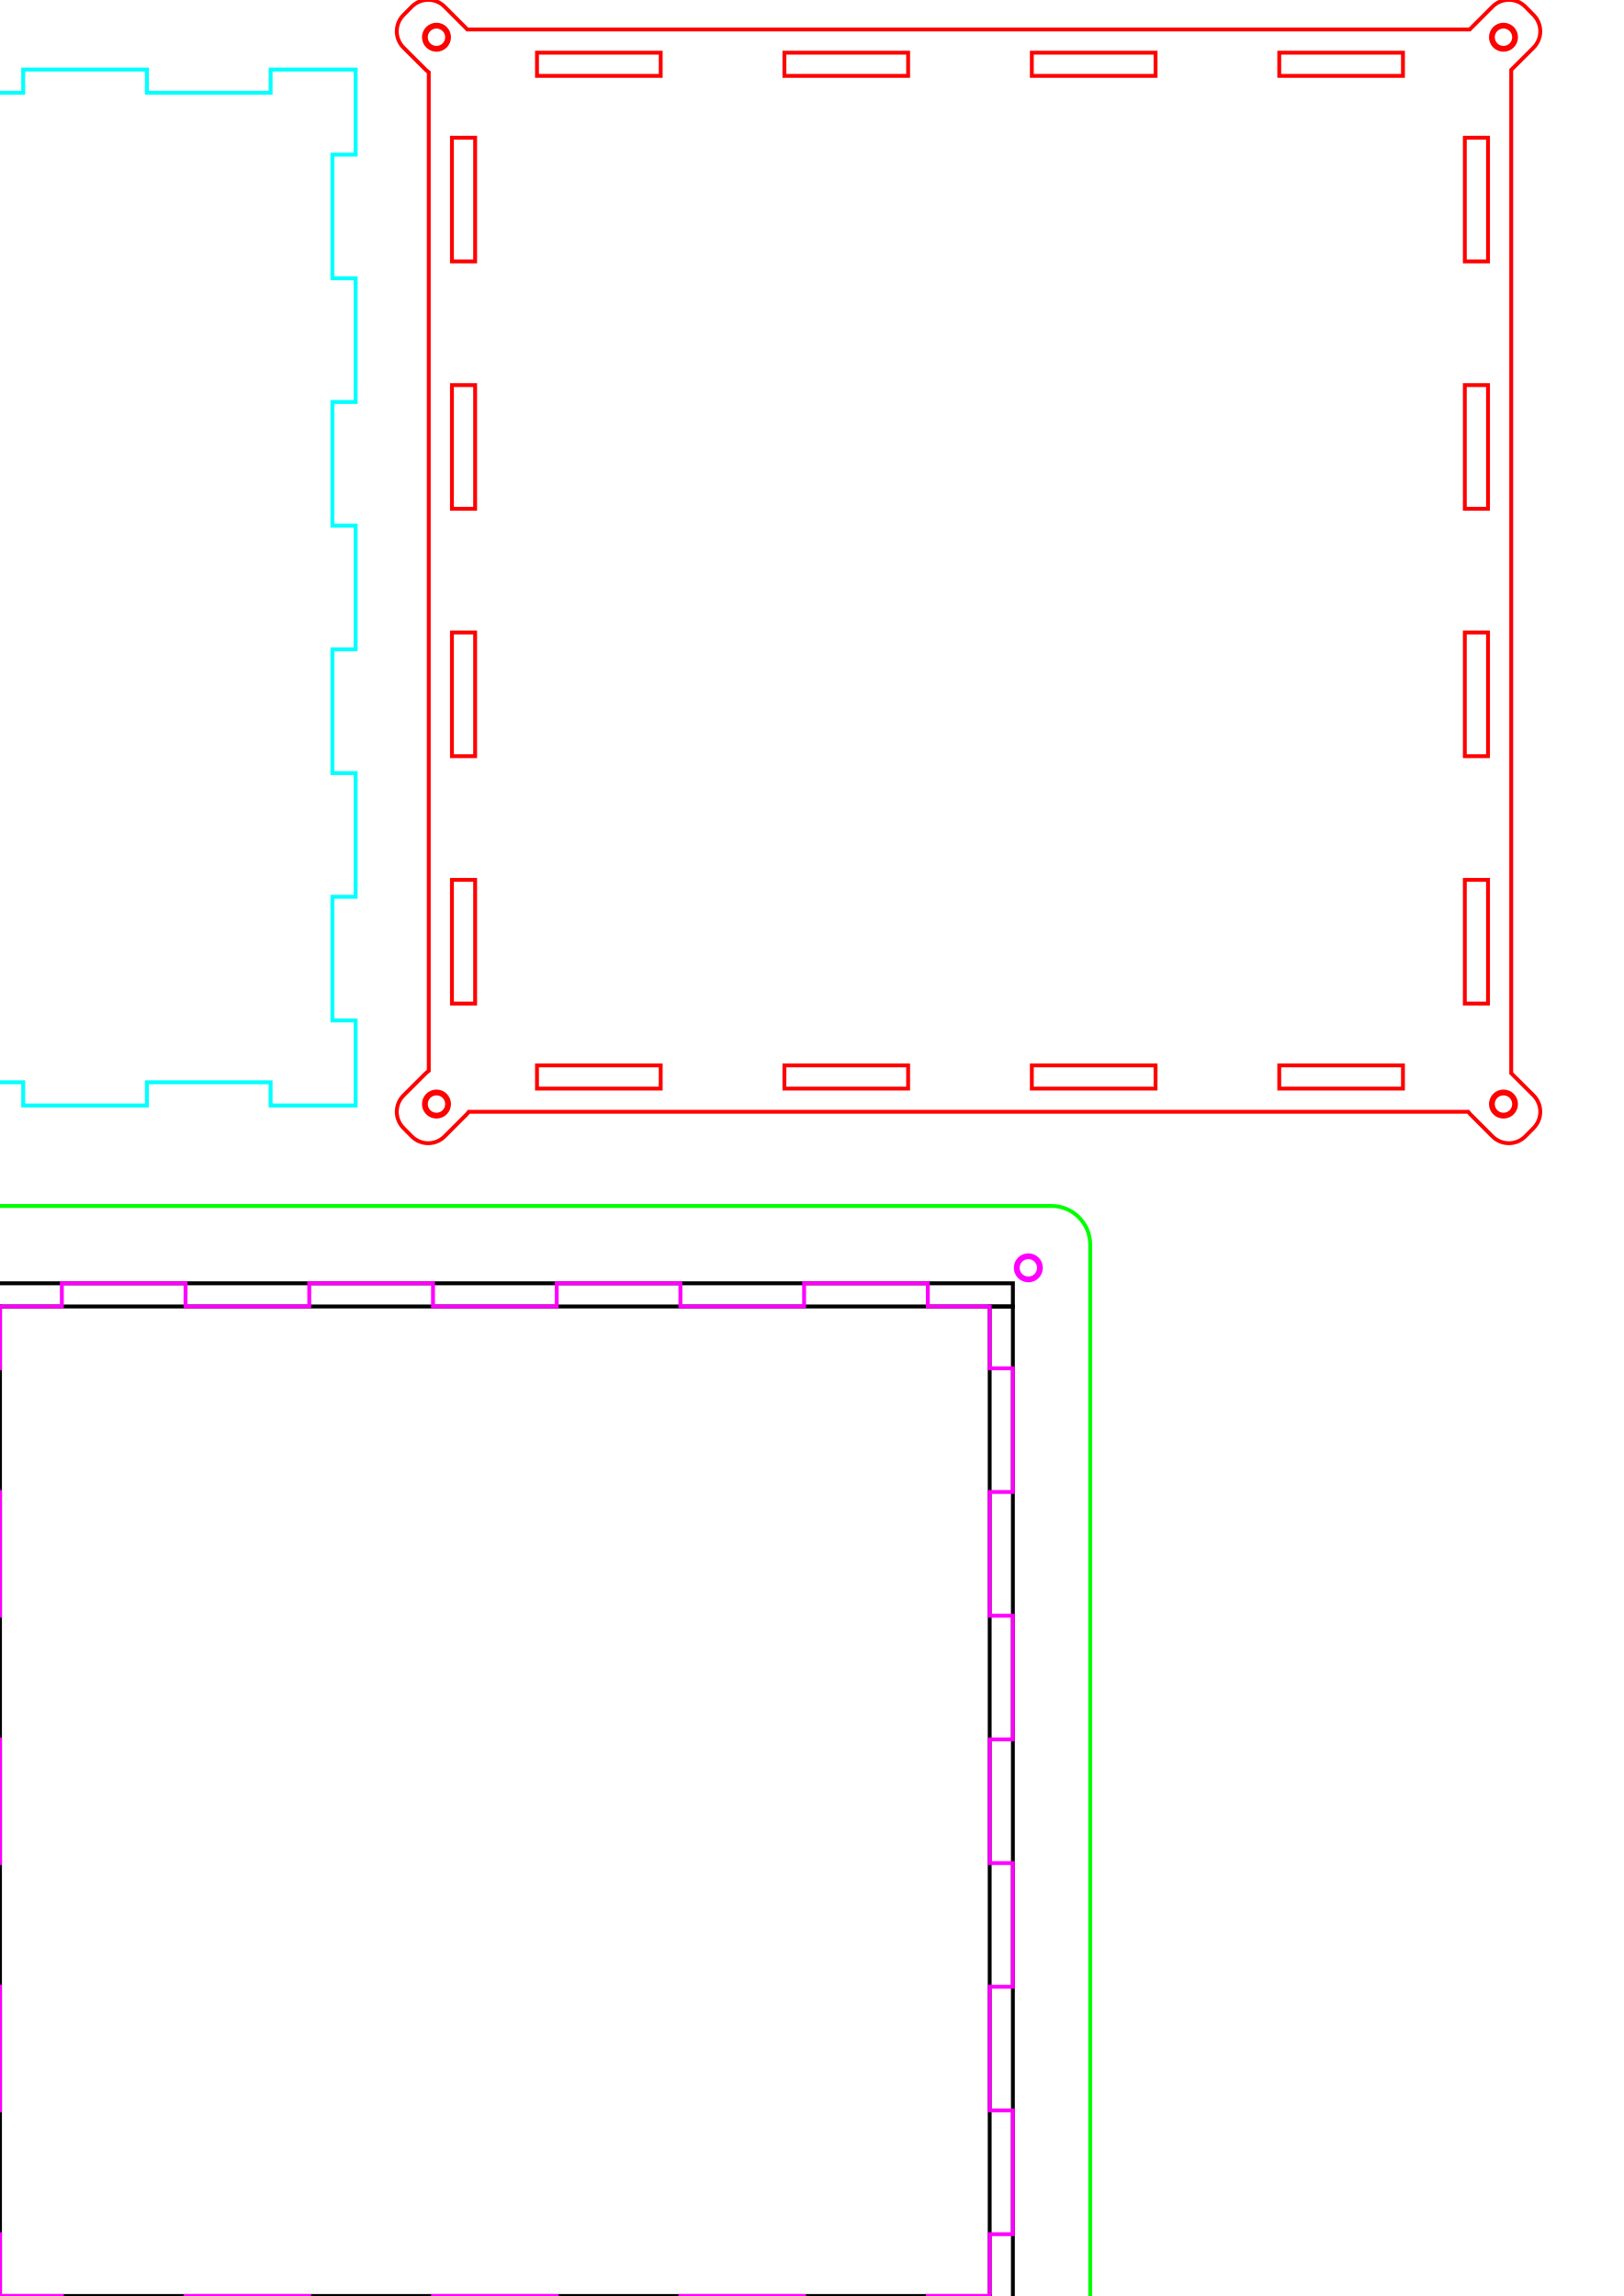
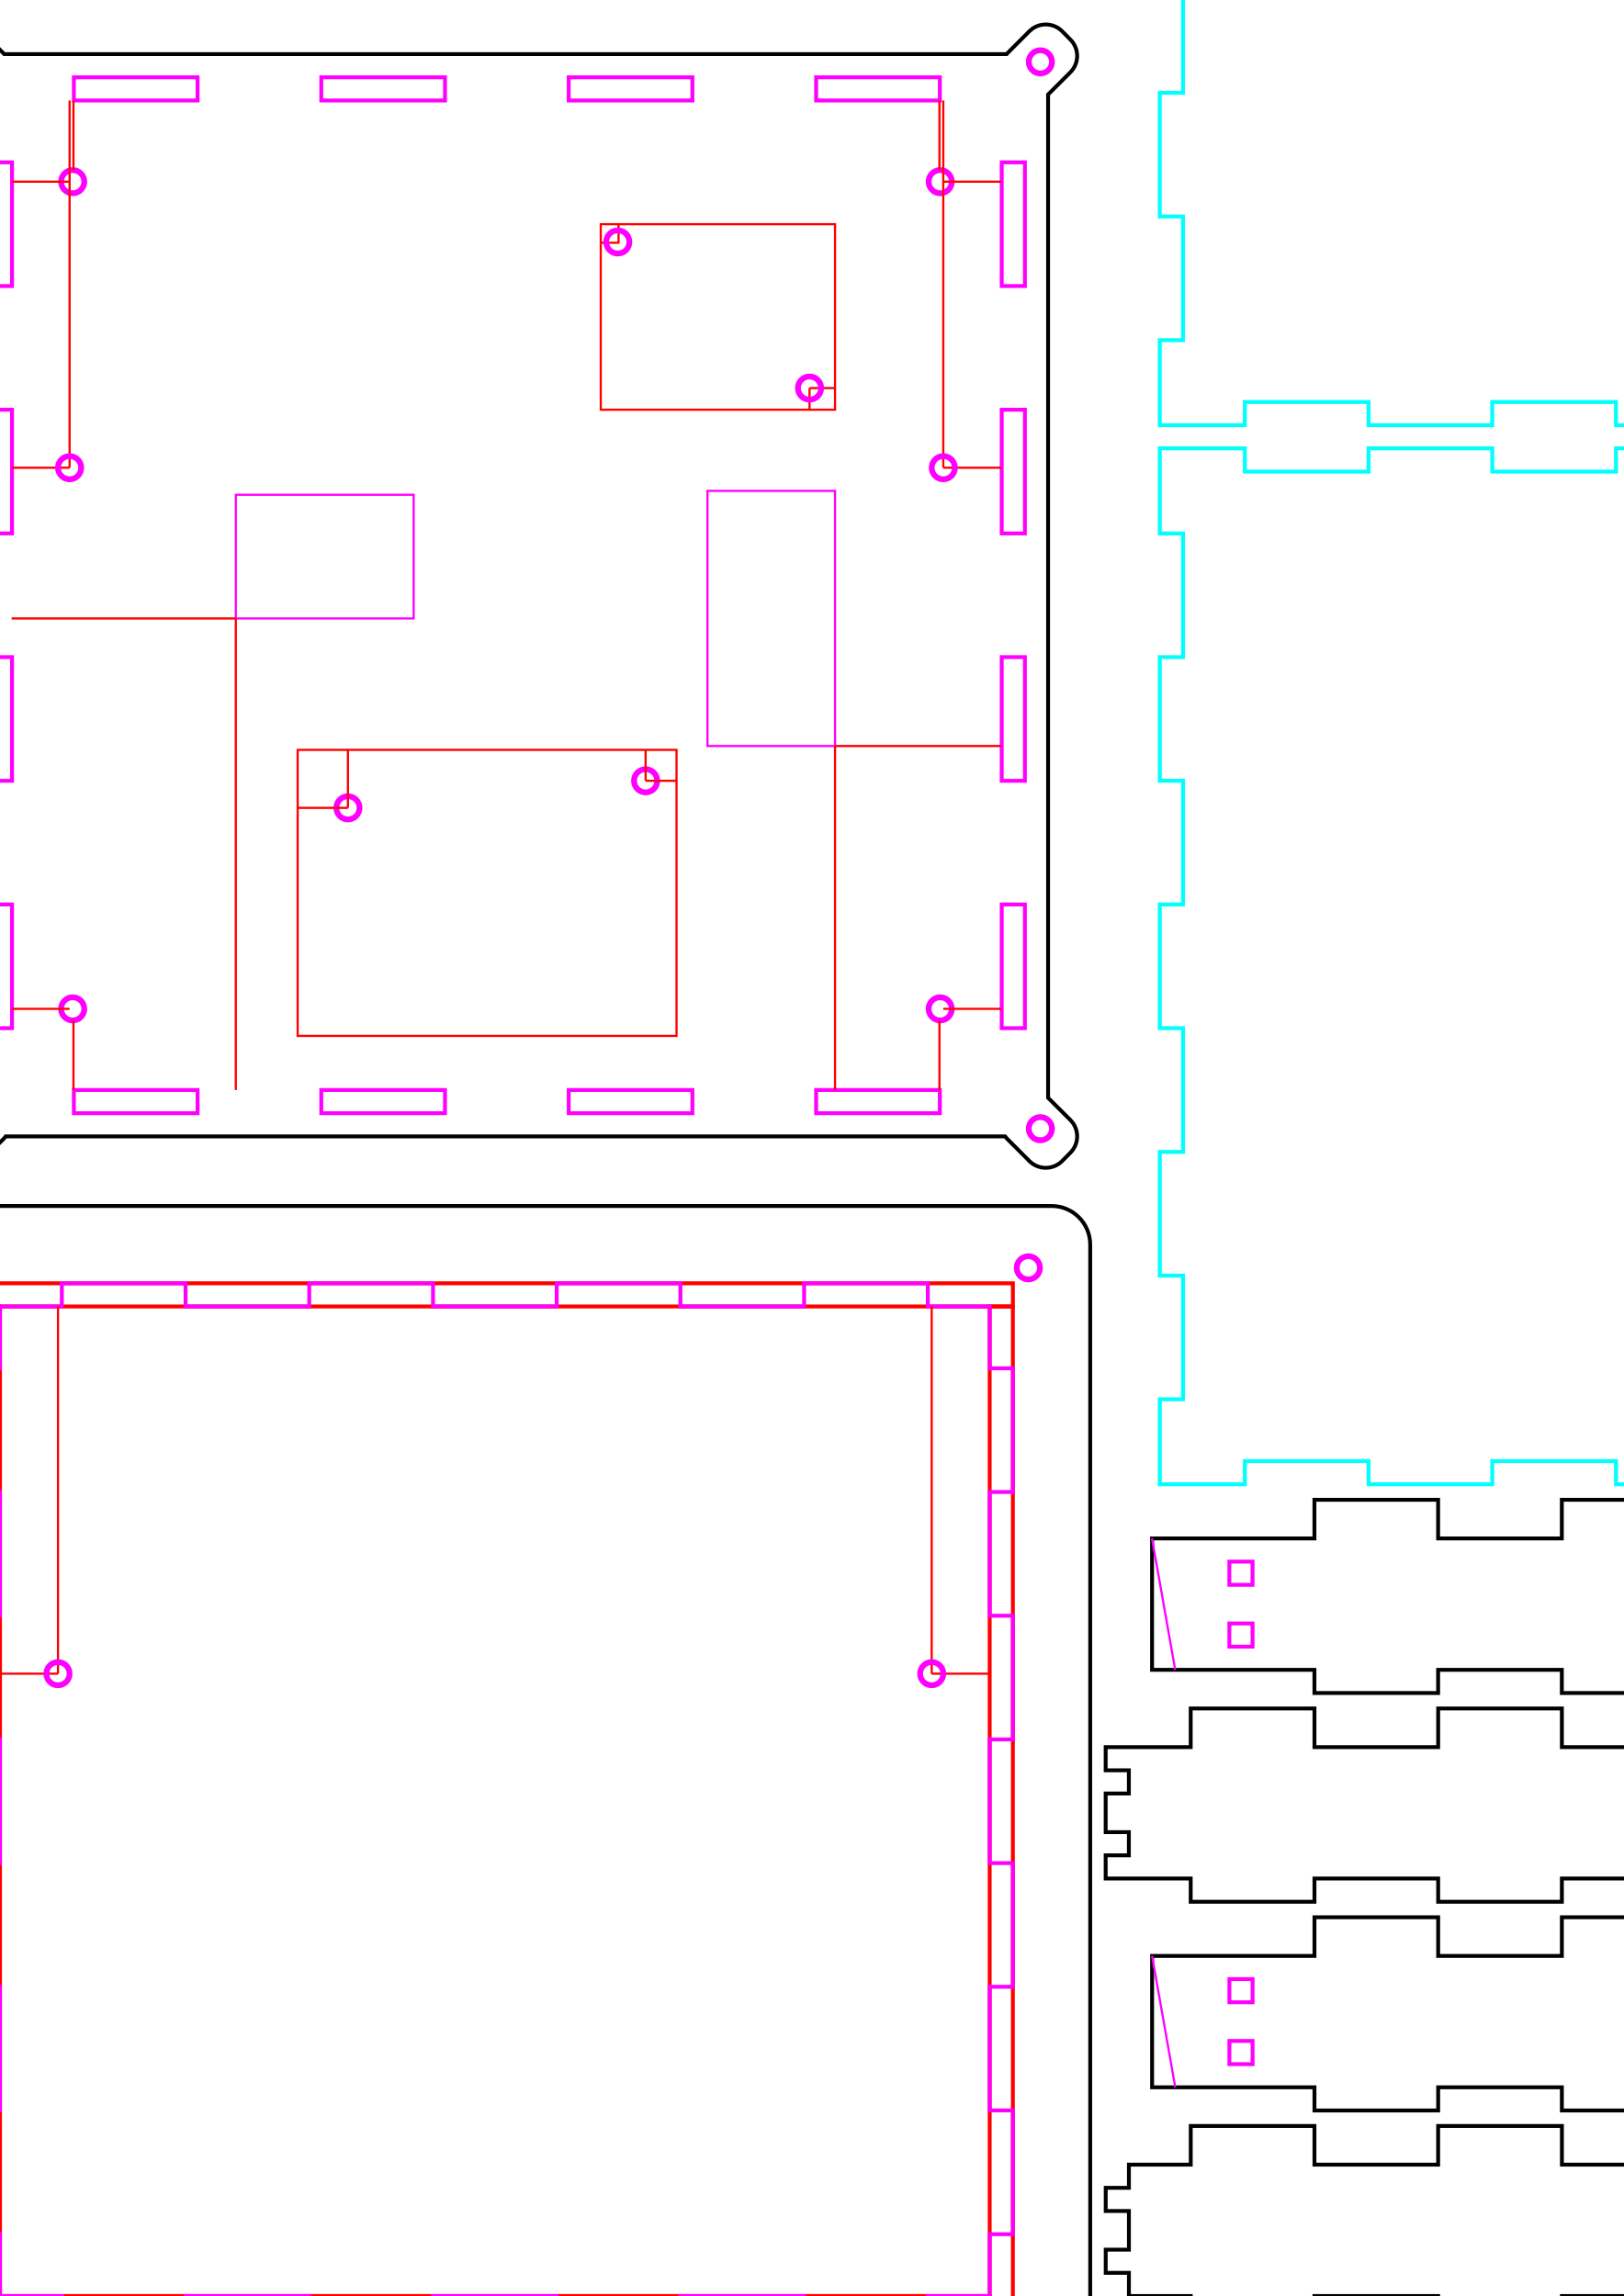
<svg xmlns="http://www.w3.org/2000/svg" width="744.094" height="1052.362" id="svg2" version="1.1">
  <defs id="defs4" />
  <g id="layer1" transform="translate(0,0.00243262)">
-     <path style="fill:none;stroke:#00ffff;stroke-width:1.785;stroke-miterlimit:4;stroke-dasharray:none" d="m -311.837,31.875 0,39 10.656,0 0,56.687 -10.656,0 0,56.688 10.656,0 0,56.688 -10.656,0 0,56.688 10.656,0 0,56.719 -10.656,0 0,56.688 10.656,0 0,56.688 -10.656,0 0,38.969 39,0 0,-10.625 56.688,0 0,10.625 56.688,0 0,-10.625 56.688,0 0,10.625 56.687,0 0,-10.625 56.719,0 0,10.625 56.688,0 0,-10.625 56.688,0 0,10.625 38.969,0 0,-38.969 -10.625,0 0,-56.688 10.625,0 0,-56.688 -10.625,0 0,-56.719 10.625,0 0,-56.688 -10.625,0 0,-56.688 10.625,0 0,-56.688 -10.625,0 0,-56.687 10.625,0 0,-39 -38.969,0 0,10.656 -56.688,0 0,-10.656 -56.688,0 0,10.656 -56.719,0 0,-10.656 -56.687,0 0,10.656 -56.688,0 0,-10.656 -56.688,0 0,10.656 -56.688,0 0,-10.656 -39,0 z" id="rect4282" />
-     <rect style="fill:none;stroke:#000000;stroke-width:1.772;stroke-miterlimit:4;stroke-dasharray:none" id="rect3926" width="10.63" height="464.173" x="-10.63" y="598.816" />
-     <rect style="fill:none;stroke:#000000;stroke-width:1.772;stroke-miterlimit:4;stroke-dasharray:none" id="rect3926-1" width="10.63" height="464.173" x="453.543" y="598.816" />
-     <rect style="fill:none;stroke:#000000;stroke-width:1.793;stroke-miterlimit:4;stroke-dasharray:none" id="rect3946" width="453.543" height="10.63" x="-1.1837753e-014" y="1052.36" />
-     <rect style="fill:none;stroke:#000000;stroke-width:1.793;stroke-miterlimit:4;stroke-dasharray:none" id="rect3946-7" width="474.803" height="10.63" x="-10.63" y="588.187" />
-     <path style="fill:none;stroke:#ff00ff;stroke-width:1.772;stroke-miterlimit:4;stroke-dasharray:none" d="M 28.344 588.188 L 28.344 598.812 L 0 598.812 L 0 627.156 L -10.625 627.156 L -10.625 683.844 L 0 683.844 L 0 740.562 L -10.625 740.562 L -10.625 797.25 L 0 797.25 L 0 853.938 L -10.625 853.938 L -10.625 910.625 L 0 910.625 L 0 967.312 L -10.625 967.312 L -10.625 1024.031 L 0 1024.031 L 0 1052.375 L 28.344 1052.375 L 28.344 1063 L 85.031 1063 L 85.031 1052.375 L 141.719 1052.375 L 141.719 1063 L 198.438 1063 L 198.438 1052.375 L 255.125 1052.375 L 255.125 1063 L 311.812 1063 L 311.812 1052.375 L 368.5 1052.375 L 368.5 1063 L 425.188 1063 L 425.188 1052.375 L 453.531 1052.375 L 453.531 1024.031 L 464.188 1024.031 L 464.188 967.312 L 453.531 967.312 L 453.531 910.625 L 464.188 910.625 L 464.188 853.938 L 453.531 853.938 L 453.531 797.25 L 464.188 797.25 L 464.188 740.562 L 453.531 740.562 L 453.531 683.844 L 464.188 683.844 L 464.188 627.156 L 453.531 627.156 L 453.531 598.812 L 425.188 598.812 L 425.188 588.188 L 368.5 588.188 L 368.5 598.812 L 311.812 598.812 L 311.812 588.188 L 255.125 588.188 L 255.125 598.812 L 198.438 598.812 L 198.438 588.188 L 141.719 588.188 L 141.719 598.812 L 85.031 598.812 L 85.031 588.188 L 28.344 588.188 z " transform="translate(0,-0.00243262)" id="rect3924" />
-     <path style="fill:none;stroke:#00ff00;stroke-width:1.772;stroke-miterlimit:4;stroke-dasharray:none" d="M 1445.656 403.938 L 1445.656 421.656 L 1406.688 421.656 L 1406.688 432.281 L 1417.312 432.281 L 1417.312 442.906 L 1406.688 442.906 L 1406.688 460.625 L 1417.312 460.625 L 1417.312 471.25 L 1406.688 471.25 L 1406.688 481.875 L 1445.656 481.875 L 1445.656 492.531 L 1502.375 492.531 L 1502.375 481.875 L 1559.062 481.875 L 1559.062 492.531 L 1615.75 492.531 L 1615.75 481.875 L 1672.438 481.875 L 1672.438 492.531 L 1729.125 492.531 L 1729.125 481.875 L 1785.812 481.875 L 1785.812 492.531 L 1842.531 492.531 L 1842.531 481.875 L 1881.5 481.875 L 1881.5 471.25 L 1870.875 471.25 L 1870.875 460.625 L 1881.5 460.625 L 1881.5 442.906 L 1870.875 442.906 L 1870.875 432.281 L 1881.5 432.281 L 1881.5 421.656 L 1842.531 421.656 L 1842.531 403.938 L 1785.812 403.938 L 1785.812 421.656 L 1729.125 421.656 L 1729.125 403.938 L 1672.438 403.938 L 1672.438 421.656 L 1615.75 421.656 L 1615.75 403.938 L 1559.062 403.938 L 1559.062 421.656 L 1502.375 421.656 L 1502.375 403.938 L 1445.656 403.938 z " transform="translate(0,-0.00243262)" id="rect3966-3" />
-     <path style="fill:none;stroke:#00ff00;stroke-width:1.772;stroke-miterlimit:4;stroke-dasharray:none" d="m 949.617,804.348 0,17.719 -28.344,0 0,10.625 -10.625,0 0,10.625 10.625,0 0,17.719 -10.625,0 0,10.625 10.625,0 0,10.625 28.344,0 0,10.625 56.687,0 0,-10.625 56.688,0 0,10.625 56.719,0 0,-10.625 56.688,0 0,10.625 56.687,0 0,-10.625 56.688,0 0,10.625 56.687,0 0,-10.625 28.344,0 0,-10.625 10.656,0 0,-10.625 -10.656,0 0,-17.719 10.656,0 0,-10.625 -10.656,0 0,-10.625 -28.344,0 0,-17.719 -56.687,0 0,17.719 -56.688,0 0,-17.719 -56.687,0 0,17.719 -56.688,0 0,-17.719 -56.719,0 0,17.719 -56.688,0 0,-17.719 -56.687,0 z" id="rect3966-2-3" />
-     <rect style="fill:none;stroke:#ff0000;stroke-width:1.772;stroke-miterlimit:4;stroke-dasharray:none" id="rect4055-3" width="10.63" height="56.693" x="1870.866" y="520.864" />
-     <rect style="fill:none;stroke:#ff0000;stroke-width:1.772;stroke-miterlimit:4;stroke-dasharray:none" id="rect4055-5-8" width="10.63" height="56.693" x="1870.866" y="634.25" />
-     <rect style="fill:none;stroke:#ff0000;stroke-width:1.772;stroke-miterlimit:4;stroke-dasharray:none" id="rect4055-6-7" width="10.63" height="56.693" x="1870.866" y="747.635" />
-     <rect style="fill:none;stroke:#ff0000;stroke-width:1.772;stroke-miterlimit:4;stroke-dasharray:none" id="rect4055-89-42" width="10.63" height="56.693" x="1870.866" y="861.021" />
-     <path style="fill:none;stroke:#00ff00;stroke-width:1.772;stroke-miterlimit:4;stroke-dasharray:none" d="M 1218.906 641.344 L 1218.906 659.062 L 1144.5 659.062 L 1144.5 719.281 L 1218.906 719.281 L 1218.906 729.906 L 1275.594 729.906 L 1275.594 719.281 L 1332.281 719.281 L 1332.281 729.906 L 1388.969 729.906 L 1388.969 719.281 L 1445.656 719.281 L 1445.656 729.906 L 1502.375 729.906 L 1502.375 719.281 L 1559.062 719.281 L 1559.062 729.906 L 1615.75 729.906 L 1615.75 719.281 L 1644.094 719.281 L 1644.094 708.656 L 1654.719 708.656 L 1654.719 698.031 L 1644.094 698.031 L 1644.094 680.312 L 1654.719 680.312 L 1654.719 669.688 L 1644.094 669.688 L 1644.094 659.062 L 1615.75 659.062 L 1615.75 641.344 L 1559.062 641.344 L 1559.062 659.062 L 1502.375 659.062 L 1502.375 641.344 L 1445.656 641.344 L 1445.656 659.062 L 1388.969 659.062 L 1388.969 641.344 L 1332.281 641.344 L 1332.281 659.062 L 1275.594 659.062 L 1275.594 641.344 L 1218.906 641.344 z " transform="translate(0,-0.00243262)" id="rect4055-7-7" />
-     <rect style="fill:none;stroke:#00ff00;stroke-width:1.772;stroke-miterlimit:4;stroke-dasharray:none" id="rect4310" width="545.669" height="545.669" x="-46.063" y="552.753" ry="17.717" rx="17.717" />
-     <path style="fill:none;stroke:#ff00ff;stroke-width:1.772;stroke-miterlimit:4;stroke-dasharray:none" id="path4330-3" d="m -28.346,574.016 a 3.543,3.543 0 1 1 -7.087,0 3.543,3.543 0 1 1 7.087,0 z" transform="matrix(1.5,0,0,1.499998,30.1181,-279.9227)" />
-     <path style="fill:none;stroke:#ff00ff;stroke-width:1.772;stroke-miterlimit:4;stroke-dasharray:none" id="path4330-3-9" d="m -28.346,574.016 a 3.543,3.543 0 1 1 -7.087,0 3.543,3.543 0 1 1 7.087,0 z" transform="matrix(1.5,0,0,1.499998,30.1181,209.0536)" />
-     <path style="fill:none;stroke:#ff00ff;stroke-width:1.772;stroke-miterlimit:4;stroke-dasharray:none" id="path4330-3-7" d="m -28.346,574.016 a 3.543,3.543 0 1 1 -7.087,0 3.543,3.543 0 1 1 7.087,0 z" transform="matrix(1.5,0,0,1.499998,519.0945,209.0536)" />
-     <g id="g4484" transform="translate(217.7402,-564.0401)">
-       <rect y="588.187" x="28.347" height="10.63" width="56.693" id="rect3966-0" style="fill:none;stroke:#ff0000;stroke-width:1.772;stroke-miterlimit:4;stroke-dasharray:none" />
-       <rect y="588.187" x="141.732" height="10.63" width="56.693" id="rect3966-15-0" style="fill:none;stroke:#ff0000;stroke-width:1.772;stroke-miterlimit:4;stroke-dasharray:none" />
-       <rect y="588.187" x="255.118" height="10.63" width="56.693" id="rect3966-7-6" style="fill:none;stroke:#ff0000;stroke-width:1.772;stroke-miterlimit:4;stroke-dasharray:none" />
-       <rect y="588.187" x="368.504" height="10.63" width="56.693" id="rect3966-14-1" style="fill:none;stroke:#ff0000;stroke-width:1.772;stroke-miterlimit:4;stroke-dasharray:none" />
-       <rect y="1052.36" x="28.346" height="10.63" width="56.693" id="rect3966-2-38" style="fill:none;stroke:#ff0000;stroke-width:1.772;stroke-miterlimit:4;stroke-dasharray:none" />
-       <rect y="1052.36" x="141.732" height="10.63" width="56.693" id="rect3966-15-2-9" style="fill:none;stroke:#ff0000;stroke-width:1.772;stroke-miterlimit:4;stroke-dasharray:none" />
-       <rect y="1052.36" x="255.118" height="10.63" width="56.693" id="rect3966-7-1-3" style="fill:none;stroke:#ff0000;stroke-width:1.772;stroke-miterlimit:4;stroke-dasharray:none" />
-       <rect y="1052.36" x="368.504" height="10.63" width="56.693" id="rect3966-14-6-4" style="fill:none;stroke:#ff0000;stroke-width:1.772;stroke-miterlimit:4;stroke-dasharray:none" />
-       <rect y="627.163" x="453.543" height="56.693" width="10.63" id="rect4055-4" style="fill:none;stroke:#ff0000;stroke-width:1.772;stroke-miterlimit:4;stroke-dasharray:none" />
-       <rect y="740.549" x="453.543" height="56.693" width="10.63" id="rect4055-5-6" style="fill:none;stroke:#ff0000;stroke-width:1.772;stroke-miterlimit:4;stroke-dasharray:none" />
-       <rect y="853.935" x="453.543" height="56.693" width="10.63" id="rect4055-6-0" style="fill:none;stroke:#ff0000;stroke-width:1.772;stroke-miterlimit:4;stroke-dasharray:none" />
-       <rect y="967.32" x="453.543" height="56.693" width="10.63" id="rect4055-89-6" style="fill:none;stroke:#ff0000;stroke-width:1.772;stroke-miterlimit:4;stroke-dasharray:none" />
-       <rect y="627.163" x="-10.63" height="56.693" width="10.63" id="rect4055-7-61" style="fill:none;stroke:#ff0000;stroke-width:1.772;stroke-miterlimit:4;stroke-dasharray:none" />
-       <rect y="740.549" x="-10.63" height="56.693" width="10.63" id="rect4055-5-9-8" style="fill:none;stroke:#ff0000;stroke-width:1.772;stroke-miterlimit:4;stroke-dasharray:none" />
-       <rect y="853.935" x="-10.63" height="56.693" width="10.63" id="rect4055-6-5-4" style="fill:none;stroke:#ff0000;stroke-width:1.772;stroke-miterlimit:4;stroke-dasharray:none" />
-       <rect y="967.32" x="-10.63" height="56.693" width="10.63" id="rect4055-89-4-96" style="fill:none;stroke:#ff0000;stroke-width:1.772;stroke-miterlimit:4;stroke-dasharray:none" />
-       <path transform="translate(0,-0.00243262)" id="rect4328" d="m -21.5,563.969 c -2.717,0 -5.449,1.043 -7.531,3.125 l -3.75,3.781 c -4.164,4.164 -4.164,10.867 0,15.031 l 10.031,10 c 0.472,0.472 0.97,0.885 1.5,1.25 l 0,457.688 c -0.53,0.365 -1.028,0.777 -1.5,1.25 l -10.031,10 c -4.164,4.164 -4.164,10.867 0,15.031 l 3.75,3.781 c 4.164,4.165 10.867,4.165 15.031,0 l 10.031,-10.031 c 0.396,-0.396 0.742,-0.813 1.062,-1.25 l 458.031,0 c 0.321,0.437 0.667,0.854 1.062,1.25 l 10.031,10.031 c 4.164,4.164 10.867,4.164 15.031,0 l 3.75,-3.781 c 4.164,-4.164 4.164,-10.867 0,-15.031 l -10.031,-10 c -0.053,-0.053 -0.102,-0.105 -0.156,-0.156 l 0,-459.875 c 0.054,-0.052 0.103,-0.103 0.156,-0.156 l 10.031,-10 c 4.164,-4.164 4.164,-10.867 0,-15.031 l -3.75,-3.781 c -4.164,-4.164 -10.867,-4.164 -15.031,0 L 456.188,577.125 c -0.138,0.138 -0.246,0.294 -0.375,0.438 l -459.406,0 c -0.129,-0.144 -0.237,-0.299 -0.375,-0.438 L -14,567.094 c -2.082,-2.082 -4.783,-3.125 -7.5,-3.125 z" style="fill:none;stroke:#ff0000;stroke-width:1.772;stroke-miterlimit:4;stroke-dasharray:none" />
-       <path transform="matrix(1.5,0,0,1.499998,30.11811,-279.9227)" d="m -28.346,574.016 c 0,1.957 -1.586,3.543 -3.543,3.543 -1.957,0 -3.543,-1.586 -3.543,-3.543 0,-1.957 1.586,-3.543 3.543,-3.543 1.957,0 3.543,1.586 3.543,3.543 z" id="path4330" style="fill:none;stroke:#ff0000;stroke-width:1.772;stroke-miterlimit:4;stroke-dasharray:none" />
-       <path transform="matrix(1.5,0,0,1.499998,30.11811,209.0537)" d="m -28.346,574.016 c 0,1.957 -1.586,3.543 -3.543,3.543 -1.957,0 -3.543,-1.586 -3.543,-3.543 0,-1.957 1.586,-3.543 3.543,-3.543 1.957,0 3.543,1.586 3.543,3.543 z" id="path4330-35" style="fill:none;stroke:#ff0000;stroke-width:1.772;stroke-miterlimit:4;stroke-dasharray:none" />
-       <path transform="matrix(1.5,0,0,1.499998,519.0945,209.0537)" d="m -28.346,574.016 c 0,1.957 -1.586,3.543 -3.543,3.543 -1.957,0 -3.543,-1.586 -3.543,-3.543 0,-1.957 1.586,-3.543 3.543,-3.543 1.957,0 3.543,1.586 3.543,3.543 z" id="path4330-0" style="fill:none;stroke:#ff0000;stroke-width:1.772;stroke-miterlimit:4;stroke-dasharray:none" />
-       <path transform="matrix(1.5,0,0,1.499998,519.0945,-279.9227)" d="m -28.346,574.016 c 0,1.957 -1.586,3.543 -3.543,3.543 -1.957,0 -3.543,-1.586 -3.543,-3.543 0,-1.957 1.586,-3.543 3.543,-3.543 1.957,0 3.543,1.586 3.543,3.543 z" id="path4330-6" style="fill:none;stroke:#ff0000;stroke-width:1.772;stroke-miterlimit:4;stroke-dasharray:none" />
+     <path style="fill:none;stroke:#00ffff;stroke-width:1.785;stroke-miterlimit:4;stroke-dasharray:none" d="m 531.496,205.5 0,39 10.656,0 0,56.687 -10.656,0 0,56.688 10.656,0 0,56.688 -10.656,0 0,56.688 10.656,0 0,56.719 -10.656,0 0,56.688 10.656,0 0,56.688 -10.656,0 0,38.969 39,0 0,-10.625 56.688,0 0,10.625 56.688,0 0,-10.625 56.688,0 0,10.625 56.688,0 0,-10.625 56.719,0 0,10.625 56.688,0 0,-10.625 56.688,0 0,10.625 38.969,0 0,-38.969 -10.625,0 0,-56.688 10.625,0 0,-56.688 -10.625,0 0,-56.719 10.625,0 0,-56.688 -10.625,0 0,-56.688 10.625,0 0,-56.688 -10.625,0 0,-56.687 10.625,0 0,-39 -38.969,0 0,10.656 -56.688,0 0,-10.656 -56.688,0 0,10.656 -56.719,0 0,-10.656 -56.688,0 0,10.656 -56.688,0 0,-10.656 -56.688,0 0,10.656 -56.688,0 0,-10.656 -39,0 z" id="rect4282" />
+     <path style="fill:none;stroke:#000000;stroke-width:1.772;stroke-miterlimit:4;stroke-dasharray:none" d="m 545.662,783.066 0,17.719 -38.969,0 0,10.625 10.625,0 0,10.625 -10.625,0 0,17.719 10.625,0 0,10.625 -10.625,0 0,10.625 38.969,0 0,10.656 56.719,0 0,-10.656 56.688,0 0,10.656 56.688,0 0,-10.656 56.688,0 0,10.656 56.688,0 0,-10.656 56.688,0 0,10.656 56.719,0 0,-10.656 38.969,0 0,-10.625 -10.625,0 0,-10.625 10.625,0 0,-17.719 -10.625,0 0,-10.625 10.625,0 0,-10.625 -38.969,0 0,-17.719 -56.719,0 0,17.719 -56.688,0 0,-17.719 -56.688,0 0,17.719 -56.688,0 0,-17.719 -56.688,0 0,17.719 -56.688,0 0,-17.719 -56.719,0 z" id="rect3966-3" />
+     <path style="fill:none;stroke:#000000;stroke-width:1.772;stroke-miterlimit:4;stroke-dasharray:none" d="m 545.685,974.431 0,17.719 -28.344,0 0,10.625 -10.625,0 0,10.625 10.625,0 0,17.719 -10.625,0 0,10.625 10.625,0 0,10.625 28.344,0 0,10.625 56.687,0 0,-10.625 56.688,0 0,10.625 56.719,0 0,-10.625 56.688,0 0,10.625 56.687,0 0,-10.625 56.688,0 0,10.625 56.687,0 0,-10.625 28.344,0 0,-10.625 10.656,0 0,-10.625 -10.656,0 0,-17.719 10.656,0 0,-10.625 -10.656,0 0,-10.625 -28.344,0 0,-17.719 -56.687,0 0,17.719 -56.688,0 0,-17.719 -56.687,0 0,17.719 -56.688,0 0,-17.719 -56.719,0 0,17.719 -56.688,0 0,-17.719 -56.687,0 z" id="rect3966-2-3" />
+     <g id="g3657">
+       <path id="rect4055-7-7-5" d="m 602.362,687.419 0,17.719 -74.406,0 0,60.219 74.406,0 0,10.625 56.688,0 0,-10.625 56.687,0 0,10.625 56.688,0 0,-10.625 56.687,0 0,10.625 56.719,0 0,-10.625 56.688,0 0,10.625 56.688,0 0,-10.625 28.344,0 0,-10.625 10.625,0 0,-10.625 -10.625,0 0,-17.719 10.625,0 0,-10.625 -10.625,0 0,-10.625 -28.344,0 0,-17.719 -56.688,0 0,17.719 -56.688,0 0,-17.719 -56.719,0 0,17.719 -56.687,0 0,-17.719 -56.688,0 0,17.719 -56.687,0 0,-17.719 -56.688,0 z" style="fill:none;stroke:#000000;stroke-width:1.772;stroke-miterlimit:4;stroke-dasharray:none" />
+       <rect y="715.761" x="563.377" height="10.63" width="10.63" id="rect4615-0-73-9" style="fill:none;stroke:#ff00ff;stroke-width:1.772;stroke-miterlimit:4;stroke-dasharray:none" />
+       <rect y="744.107" x="563.377" height="10.63" width="10.63" id="rect4615-7-0-3-9" style="fill:none;stroke:#ff00ff;stroke-width:1.772;stroke-miterlimit:4;stroke-dasharray:none" />
+       <path id="path4808" d="M 538.561,765.374 527.931,705.138" style="fill:none;stroke:#ff00ff;stroke-width:1px;stroke-linecap:butt;stroke-linejoin:miter;stroke-opacity:1" />
    </g>
-     <path style="fill:none;stroke:#ff00ff;stroke-width:1.772;stroke-miterlimit:4;stroke-dasharray:none" id="path4330-3-3" d="m -28.346,574.016 a 3.543,3.543 0 1 1 -7.087,0 3.543,3.543 0 1 1 7.087,0 z" transform="matrix(1.5,0,0,1.499998,519.0945,-279.9227)" />
-     <rect style="fill:none;stroke:#000000;stroke-width:1.772;stroke-miterlimit:4;stroke-dasharray:none" id="rect3926-1-0" width="10.63" height="464.173" x="1870.866" y="492.517" />
-     <rect style="fill:none;stroke:#ff00ff;stroke-width:1.772;stroke-miterlimit:4;stroke-dasharray:none" id="rect4615-0-73" width="10.63" height="10.63" x="1179.921" y="669.683" />
-     <rect style="fill:none;stroke:#ff00ff;stroke-width:1.772;stroke-miterlimit:4;stroke-dasharray:none" id="rect4615-7-0-3" width="10.63" height="10.63" x="1179.921" y="698.029" />
-     <path style="fill:none;stroke:#00ff00;stroke-width:1.772;stroke-miterlimit:4;stroke-dasharray:none" d="m 1172.856,538.578 0,17.719 -74.406,0 0,60.219 74.406,0 0,10.625 56.688,0 0,-10.625 56.687,0 0,10.625 56.688,0 0,-10.625 56.687,0 0,10.625 56.719,0 0,-10.625 56.688,0 0,10.625 56.688,0 0,-10.625 28.344,0 0,-10.625 10.625,0 0,-10.625 -10.625,0 0,-17.719 10.625,0 0,-10.625 -10.625,0 0,-10.625 -28.344,0 0,-17.719 -56.688,0 0,17.719 -56.688,0 0,-17.719 -56.719,0 0,17.719 -56.687,0 0,-17.719 -56.688,0 0,17.719 -56.687,0 0,-17.719 -56.688,0 z" id="rect4055-7-7-5" />
-     <rect style="fill:none;stroke:#ff00ff;stroke-width:1.772;stroke-miterlimit:4;stroke-dasharray:none" id="rect4615-0-73-9" width="10.63" height="10.63" x="1133.871" y="566.919" />
-     <rect style="fill:none;stroke:#ff00ff;stroke-width:1.772;stroke-miterlimit:4;stroke-dasharray:none" id="rect4615-7-0-3-9" width="10.63" height="10.63" x="1133.871" y="595.266" />
-     <path style="fill:none;stroke:#ff00ff;stroke-width:1px;stroke-linecap:butt;stroke-linejoin:miter;stroke-opacity:1" d="m 1109.055,616.535 -10.63,-60.236" id="path4808" transform="translate(0,-0.00243262)" />
-     <path style="fill:none;stroke:#ff00ff;stroke-width:1px;stroke-linecap:butt;stroke-linejoin:miter;stroke-opacity:1" d="m 1155.118,719.289 -10.63,-60.236" id="path4808-2" />
+     <g id="g3651">
+       <path id="rect4055-7-7" d="m 602.38,878.767 0,17.719 -74.406,0 0,60.219 74.406,0 0,10.625 56.688,0 0,-10.625 56.687,0 0,10.625 56.688,0 0,-10.625 56.687,0 0,10.625 56.719,0 0,-10.625 56.688,0 0,10.625 56.688,0 0,-10.625 28.344,0 0,-10.625 10.625,0 0,-10.625 -10.625,0 0,-17.719 10.625,0 0,-10.625 -10.625,0 0,-10.625 -28.344,0 0,-17.719 -56.688,0 0,17.719 -56.688,0 0,-17.719 -56.719,0 0,17.719 -56.687,0 0,-17.719 -56.688,0 0,17.719 -56.687,0 0,-17.719 -56.688,0 z" style="fill:none;stroke:#000000;stroke-width:1.772;stroke-miterlimit:4;stroke-dasharray:none" />
+       <rect y="907.108" x="563.396" height="10.63" width="10.63" id="rect4615-0-73" style="fill:none;stroke:#ff00ff;stroke-width:1.772;stroke-miterlimit:4;stroke-dasharray:none" />
+       <rect y="935.454" x="563.396" height="10.63" width="10.63" id="rect4615-7-0-3" style="fill:none;stroke:#ff00ff;stroke-width:1.772;stroke-miterlimit:4;stroke-dasharray:none" />
+       <path id="path4808-2" d="m 538.592,956.714 -10.63,-60.236" style="fill:none;stroke:#ff00ff;stroke-width:1px;stroke-linecap:butt;stroke-linejoin:miter;stroke-opacity:1" />
+     </g>
+     <path style="fill:none;stroke:#00ffff;stroke-width:1.785;stroke-miterlimit:4;stroke-dasharray:none" d="m 531.478,-279.933 0,39 10.656,0 0,56.687 -10.656,0 0,56.688 10.656,0 0,56.687 -10.656,0 0,56.688 10.656,0 0,56.719 -10.656,0 0,56.687 10.656,0 0,56.688 -10.656,0 0,38.969 39,0 0,-10.625 56.688,0 0,10.625 56.688,0 0,-10.625 56.688,0 0,10.625 56.688,0 0,-10.625 56.719,0 0,10.625 56.688,0 0,-10.625 56.688,0 0,10.625 38.969,0 0,-38.969 -10.625,0 0,-56.688 10.625,0 0,-56.687 -10.625,0 0,-56.719 10.625,0 0,-56.688 -10.625,0 0,-56.687 10.625,0 0,-56.688 -10.625,0 0,-56.687 10.625,0 0,-39 -38.969,0 0,10.656 -56.688,0 0,-10.656 -56.688,0 0,10.656 -56.719,0 0,-10.656 -56.688,0 0,10.656 -56.688,0 0,-10.656 -56.688,0 0,10.656 -56.688,0 0,-10.656 -39,0 z" id="rect4282-1" />
+     <g id="g3633">
+       <rect y="598.816" x="-10.63" height="464.173" width="10.63" id="rect3926" style="fill:none;stroke:#ff0000;stroke-width:1.772;stroke-miterlimit:4;stroke-dasharray:none" />
+       <rect y="598.816" x="453.543" height="464.173" width="10.63" id="rect3926-1" style="fill:none;stroke:#ff0000;stroke-width:1.772;stroke-miterlimit:4;stroke-dasharray:none" />
+       <rect y="1052.36" x="-1.1837753e-014" height="10.63" width="453.543" id="rect3946" style="fill:none;stroke:#ff0000;stroke-width:1.793;stroke-miterlimit:4;stroke-dasharray:none" />
+       <rect y="588.187" x="-10.63" height="10.63" width="474.803" id="rect3946-7" style="fill:none;stroke:#ff0000;stroke-width:1.793;stroke-miterlimit:4;stroke-dasharray:none" />
+       <path id="rect3924" transform="translate(0,-0.00243262)" d="M 28.344 588.188 L 28.344 598.812 L 0 598.812 L 0 627.156 L -10.625 627.156 L -10.625 683.844 L 0 683.844 L 0 740.562 L -10.625 740.562 L -10.625 797.25 L 0 797.25 L 0 853.938 L -10.625 853.938 L -10.625 910.625 L 0 910.625 L 0 967.312 L -10.625 967.312 L -10.625 1024.031 L 0 1024.031 L 0 1052.375 L 28.344 1052.375 L 28.344 1063 L 85.031 1063 L 85.031 1052.375 L 141.719 1052.375 L 141.719 1063 L 198.438 1063 L 198.438 1052.375 L 255.125 1052.375 L 255.125 1063 L 311.812 1063 L 311.812 1052.375 L 368.5 1052.375 L 368.5 1063 L 425.188 1063 L 425.188 1052.375 L 453.531 1052.375 L 453.531 1024.031 L 464.188 1024.031 L 464.188 967.312 L 453.531 967.312 L 453.531 910.625 L 464.188 910.625 L 464.188 853.938 L 453.531 853.938 L 453.531 797.25 L 464.188 797.25 L 464.188 740.562 L 453.531 740.562 L 453.531 683.844 L 464.188 683.844 L 464.188 627.156 L 453.531 627.156 L 453.531 598.812 L 425.188 598.812 L 425.188 588.188 L 368.5 588.188 L 368.5 598.812 L 311.812 598.812 L 311.812 588.188 L 255.125 588.188 L 255.125 598.812 L 198.438 598.812 L 198.438 588.188 L 141.719 588.188 L 141.719 598.812 L 85.031 598.812 L 85.031 588.188 L 28.344 588.188 z " style="fill:none;stroke:#ff00ff;stroke-width:1.772;stroke-miterlimit:4;stroke-dasharray:none" />
+       <rect rx="17.717" ry="17.717" y="552.753" x="-46.063" height="545.669" width="545.669" id="rect4310" style="fill:none;stroke:#000000;stroke-width:1.772;stroke-miterlimit:4;stroke-dasharray:none" />
+       <path transform="matrix(1.5,0,0,1.499998,30.1181,-279.9227)" d="m -28.346,574.016 c 0,1.957 -1.586,3.543 -3.543,3.543 -1.957,0 -3.543,-1.586 -3.543,-3.543 0,-1.957 1.586,-3.543 3.543,-3.543 1.957,0 3.543,1.586 3.543,3.543 z" id="path4330-3" style="fill:none;stroke:#ff00ff;stroke-width:1.772;stroke-miterlimit:4;stroke-dasharray:none" />
+       <path transform="matrix(1.5,0,0,1.499998,30.1181,209.0536)" d="m -28.346,574.016 c 0,1.957 -1.586,3.543 -3.543,3.543 -1.957,0 -3.543,-1.586 -3.543,-3.543 0,-1.957 1.586,-3.543 3.543,-3.543 1.957,0 3.543,1.586 3.543,3.543 z" id="path4330-3-9" style="fill:none;stroke:#ff00ff;stroke-width:1.772;stroke-miterlimit:4;stroke-dasharray:none" />
+       <path transform="matrix(1.5,0,0,1.499998,519.0945,209.0536)" d="m -28.346,574.016 c 0,1.957 -1.586,3.543 -3.543,3.543 -1.957,0 -3.543,-1.586 -3.543,-3.543 0,-1.957 1.586,-3.543 3.543,-3.543 1.957,0 3.543,1.586 3.543,3.543 z" id="path4330-3-7" style="fill:none;stroke:#ff00ff;stroke-width:1.772;stroke-miterlimit:4;stroke-dasharray:none" />
+       <path transform="matrix(1.5,0,0,1.499998,519.0945,-279.9227)" d="m -28.346,574.016 c 0,1.957 -1.586,3.543 -3.543,3.543 -1.957,0 -3.543,-1.586 -3.543,-3.543 0,-1.957 1.586,-3.543 3.543,-3.543 1.957,0 3.543,1.586 3.543,3.543 z" id="path4330-3-3" style="fill:none;stroke:#ff00ff;stroke-width:1.772;stroke-miterlimit:4;stroke-dasharray:none" />
+       <path id="path3367" d="m 26.575,598.816 0,168.307" style="fill:none;stroke:#ff0000;stroke-width:1px;stroke-linecap:butt;stroke-linejoin:miter;stroke-opacity:1" />
+       <path id="path3369" d="m 0,767.124 26.575,0" style="fill:none;stroke:#ff0000;stroke-width:1px;stroke-linecap:butt;stroke-linejoin:miter;stroke-opacity:1" />
+       <path transform="matrix(1.5,0,0,1.499998,74.40944,-93.89912)" d="m -28.346,574.016 a 3.543,3.543 0 1 1 -7.087,0 3.543,3.543 0 1 1 7.087,0 z" id="path4330-3-76" style="fill:none;stroke:#ff00ff;stroke-width:1.772;stroke-miterlimit:4;stroke-dasharray:none" />
+       <path id="path3367-4" d="m 426.969,598.816 0,168.307" style="fill:none;stroke:#ff0000;stroke-width:1px;stroke-linecap:butt;stroke-linejoin:miter;stroke-opacity:1" />
+       <path id="path3369-2" d="m 453.543,767.124 -26.575,0" style="fill:none;stroke:#ff0000;stroke-width:1px;stroke-linecap:butt;stroke-linejoin:miter;stroke-opacity:1" />
+       <path transform="matrix(-1.5,0,0,1.499998,379.1339,-93.89912)" d="m -28.346,574.016 a 3.543,3.543 0 1 1 -7.087,0 3.543,3.543 0 1 1 7.087,0 z" id="path4330-3-76-3" style="fill:none;stroke:#ff00ff;stroke-width:1.772;stroke-miterlimit:4;stroke-dasharray:none" />
+     </g>
+     <g id="g3728">
+       <rect y="35.428" x="33.851" height="10.63" width="56.693" id="rect3966-0" style="fill:none;stroke:#ff00ff;stroke-width:1.772;stroke-miterlimit:4;stroke-dasharray:none" />
+       <rect y="35.428" x="147.237" height="10.63" width="56.693" id="rect3966-15-0" style="fill:none;stroke:#ff00ff;stroke-width:1.772;stroke-miterlimit:4;stroke-dasharray:none" />
+       <rect y="35.428" x="260.623" height="10.63" width="56.693" id="rect3966-7-6" style="fill:none;stroke:#ff00ff;stroke-width:1.772;stroke-miterlimit:4;stroke-dasharray:none" />
+       <rect y="35.428" x="374.009" height="10.63" width="56.693" id="rect3966-14-1" style="fill:none;stroke:#ff00ff;stroke-width:1.772;stroke-miterlimit:4;stroke-dasharray:none" />
+       <rect y="499.601" x="33.851" height="10.63" width="56.693" id="rect3966-2-38" style="fill:none;stroke:#ff00ff;stroke-width:1.772;stroke-miterlimit:4;stroke-dasharray:none" />
+       <rect y="499.601" x="147.237" height="10.63" width="56.693" id="rect3966-15-2-9" style="fill:none;stroke:#ff00ff;stroke-width:1.772;stroke-miterlimit:4;stroke-dasharray:none" />
+       <rect y="499.601" x="260.623" height="10.63" width="56.693" id="rect3966-7-1-3" style="fill:none;stroke:#ff00ff;stroke-width:1.772;stroke-miterlimit:4;stroke-dasharray:none" />
+       <rect y="499.601" x="374.009" height="10.63" width="56.693" id="rect3966-14-6-4" style="fill:none;stroke:#ff00ff;stroke-width:1.772;stroke-miterlimit:4;stroke-dasharray:none" />
+       <rect y="74.404" x="459.048" height="56.693" width="10.63" id="rect4055-4" style="fill:none;stroke:#ff00ff;stroke-width:1.772;stroke-miterlimit:4;stroke-dasharray:none" />
+       <rect y="187.79" x="459.048" height="56.693" width="10.63" id="rect4055-5-6" style="fill:none;stroke:#ff00ff;stroke-width:1.772;stroke-miterlimit:4;stroke-dasharray:none" />
+       <rect y="301.176" x="459.048" height="56.693" width="10.63" id="rect4055-6-0" style="fill:none;stroke:#ff00ff;stroke-width:1.772;stroke-miterlimit:4;stroke-dasharray:none" />
+       <rect y="414.561" x="459.048" height="56.693" width="10.63" id="rect4055-89-6" style="fill:none;stroke:#ff00ff;stroke-width:1.772;stroke-miterlimit:4;stroke-dasharray:none" />
+       <rect y="74.404" x="-5.125" height="56.693" width="10.63" id="rect4055-7-61" style="fill:none;stroke:#ff00ff;stroke-width:1.772;stroke-miterlimit:4;stroke-dasharray:none" />
+       <rect y="187.79" x="-5.125" height="56.693" width="10.63" id="rect4055-5-9-8" style="fill:none;stroke:#ff00ff;stroke-width:1.772;stroke-miterlimit:4;stroke-dasharray:none" />
+       <rect y="301.176" x="-5.125" height="56.693" width="10.63" id="rect4055-6-5-4" style="fill:none;stroke:#ff00ff;stroke-width:1.772;stroke-miterlimit:4;stroke-dasharray:none" />
+       <rect y="414.562" x="-5.125" height="56.693" width="10.63" id="rect4055-89-4-96" style="fill:none;stroke:#ff00ff;stroke-width:1.772;stroke-miterlimit:4;stroke-dasharray:none" />
+       <path id="rect4328" d="m -15.995,11.207 c -2.717,0 -5.449,1.043 -7.531,3.125 l -3.75,3.781 c -4.164,4.164 -4.164,10.867 0,15.031 l 10.031,10 c 0.472,0.472 0.97,0.885 1.5,1.25 l 0,457.688 c -0.53,0.365 -1.028,0.777 -1.5,1.25 l -10.031,10 c -4.164,4.164 -4.164,10.867 0,15.031 l 3.75,3.781 c 4.164,4.165 10.867,4.165 15.031,0 l 10.031,-10.031 c 0.396,-0.396 0.742,-0.813 1.062,-1.25 l 458.031,0 c 0.321,0.437 0.667,0.854 1.062,1.25 l 10.031,10.031 c 4.164,4.164 10.867,4.164 15.031,0 l 3.75,-3.781 c 4.164,-4.164 4.164,-10.867 0,-15.031 l -10.031,-10 c -0.053,-0.053 -0.102,-0.105 -0.156,-0.156 l 0,-459.875 c 0.054,-0.052 0.103,-0.103 0.156,-0.156 l 10.031,-10 c 4.164,-4.164 4.164,-10.867 0,-15.031 l -3.75,-3.781 c -4.164,-4.164 -10.867,-4.164 -15.031,0 l -10.031,10.031 c -0.138,0.138 -0.246,0.294 -0.375,0.438 l -459.406,0 c -0.129,-0.144 -0.237,-0.299 -0.375,-0.438 l -10.031,-10.031 c -2.082,-2.082 -4.783,-3.125 -7.5,-3.125 z" style="fill:none;stroke:#000000;stroke-width:1.772;stroke-miterlimit:4;stroke-dasharray:none" />
+       <path transform="matrix(1.5,0,0,1.499998,35.62303,-832.6816)" d="m -28.346,574.016 a 3.543,3.543 0 1 1 -7.087,0 3.543,3.543 0 1 1 7.087,0 z" id="path4330" style="fill:none;stroke:#ff00ff;stroke-width:1.772;stroke-miterlimit:4;stroke-dasharray:none" />
+       <path transform="matrix(1.5,0,0,1.499998,35.62303,-343.7052)" d="m -28.346,574.016 a 3.543,3.543 0 1 1 -7.087,0 3.543,3.543 0 1 1 7.087,0 z" id="path4330-35" style="fill:none;stroke:#ff00ff;stroke-width:1.772;stroke-miterlimit:4;stroke-dasharray:none" />
+       <path transform="matrix(1.5,0,0,1.499998,524.5994,-343.7052)" d="m -28.346,574.016 a 3.543,3.543 0 1 1 -7.087,0 3.543,3.543 0 1 1 7.087,0 z" id="path4330-0" style="fill:none;stroke:#ff00ff;stroke-width:1.772;stroke-miterlimit:4;stroke-dasharray:none" />
+       <path transform="matrix(1.5,0,0,1.499998,524.5994,-832.6816)" d="m -28.346,574.016 a 3.543,3.543 0 1 1 -7.087,0 3.543,3.543 0 1 1 7.087,0 z" id="path4330-6" style="fill:none;stroke:#ff00ff;stroke-width:1.772;stroke-miterlimit:4;stroke-dasharray:none" />
+       <g id="g3460">
+         <g id="g3239" transform="translate(5.31496,-552.7559)">
+           <path transform="matrix(1.5,0,0,1.499998,75.82677,154.1324)" d="m -28.346,574.016 c 0,1.957 -1.586,3.543 -3.543,3.543 -1.957,0 -3.543,-1.586 -3.543,-3.543 0,-1.957 1.586,-3.543 3.543,-3.543 1.957,0 3.543,1.586 3.543,3.543 z" id="path4330-3-9-7" style="fill:none;stroke:#ff00ff;stroke-width:1.772;stroke-miterlimit:4;stroke-dasharray:none" />
+           <path transform="translate(0,-0.00243262)" id="path3132" d="m 28.346,1052.362 0,-31.89" style="fill:none;stroke:#ff0000;stroke-width:1px;stroke-linecap:butt;stroke-linejoin:miter;stroke-opacity:1" />
+           <path transform="translate(0,-0.00243262)" id="path3134" d="m 0,1015.158 26.575,0" style="fill:none;stroke:#ff0000;stroke-width:1px;stroke-linecap:butt;stroke-linejoin:miter;stroke-opacity:1" />
+         </g>
+       </g>
+       <g transform="translate(5.31496,-552.7559)" id="g3219">
+         <path style="fill:none;stroke:#ff00ff;stroke-width:1.772;stroke-miterlimit:4;stroke-dasharray:none" id="path4330-3-9-7-4" d="m -28.346,574.016 c 0,1.957 -1.586,3.543 -3.543,3.543 -1.957,0 -3.543,-1.586 -3.543,-3.543 0,-1.957 1.586,-3.543 3.543,-3.543 1.957,0 3.543,1.586 3.543,3.543 z" transform="matrix(-1.5,0,0,-1.499998,377.7165,1497.044)" />
+         <path style="fill:none;stroke:#ff0000;stroke-width:1px;stroke-linecap:butt;stroke-linejoin:miter;stroke-opacity:1" d="m 425.197,598.816 0,31.89" id="path3132-8" />
+         <path style="fill:none;stroke:#ff0000;stroke-width:1px;stroke-linecap:butt;stroke-linejoin:miter;stroke-opacity:1" d="m 453.543,636.021 -26.575,0" id="path3134-8" />
+       </g>
+       <g transform="translate(5.31496,-552.7559)" id="g3224">
+         <path style="fill:none;stroke:#ff00ff;stroke-width:1.772;stroke-miterlimit:4;stroke-dasharray:none" id="path4330-3-9-7-2" d="m -28.346,574.016 c 0,1.957 -1.586,3.543 -3.543,3.543 -1.957,0 -3.543,-1.586 -3.543,-3.543 0,-1.957 1.586,-3.543 3.543,-3.543 1.957,0 3.543,1.586 3.543,3.543 z" transform="matrix(-1.5,0,0,1.499998,377.7165,154.1324)" />
+         <path style="fill:none;stroke:#ff0000;stroke-width:1px;stroke-linecap:butt;stroke-linejoin:miter;stroke-opacity:1" d="m 425.197,1052.36 0,-31.89" id="path3132-4" />
+         <path style="fill:none;stroke:#ff0000;stroke-width:1px;stroke-linecap:butt;stroke-linejoin:miter;stroke-opacity:1" d="m 453.543,1015.155 -26.575,0" id="path3134-5" />
+       </g>
+       <g transform="translate(5.31496,-552.7559)" id="g3214">
+         <path style="fill:none;stroke:#ff00ff;stroke-width:1.772;stroke-miterlimit:4;stroke-dasharray:none" id="path4330-3-9-7-5" d="m -28.346,574.016 c 0,1.957 -1.586,3.543 -3.543,3.543 -1.957,0 -3.543,-1.586 -3.543,-3.543 0,-1.957 1.586,-3.543 3.543,-3.543 1.957,0 3.543,1.586 3.543,3.543 z" transform="matrix(1.5,0,0,-1.499998,75.82677,1497.044)" />
+         <path style="fill:none;stroke:#ff0000;stroke-width:1px;stroke-linecap:butt;stroke-linejoin:miter;stroke-opacity:1" d="m 28.346,598.816 0,31.89" id="path3132-1" />
+         <path style="fill:none;stroke:#ff0000;stroke-width:1px;stroke-linecap:butt;stroke-linejoin:miter;stroke-opacity:1" d="m 1.496063e-7,636.021 26.575,0" id="path3134-7" />
+       </g>
+       <rect y="224.998" x="324.213" height="116.929" width="58.465" id="rect3202" style="fill:none;stroke:#ff00ff" />
+       <path id="path3204" d="m 382.677,499.604 0,-157.677" style="fill:none;stroke:#ff0000;stroke-width:1px;stroke-linecap:butt;stroke-linejoin:miter;stroke-opacity:1" />
+       <path id="path3206" d="m 458.858,341.927 -76.181,0" style="fill:none;stroke:#ff0000;stroke-width:1px;stroke-linecap:butt;stroke-linejoin:miter;stroke-opacity:1" />
+       <rect y="226.769" x="108.071" height="56.693" width="81.496" id="rect3208" style="fill:none;stroke:#ff00ff" />
+       <path id="path3210" d="m 108.071,499.604 0,-216.142" style="fill:none;stroke:#ff0000;stroke-width:1px;stroke-linecap:butt;stroke-linejoin:miter;stroke-opacity:1" />
+       <path id="path3212" d="m 5.315,283.462 102.756,0" style="fill:none;stroke:#ff0000;stroke-width:1px;stroke-linecap:butt;stroke-linejoin:miter;stroke-opacity:1" />
+       <path transform="matrix(-1.5,0,0,1.499998,248.0315,-503.1511)" d="m -28.346,574.016 a 3.543,3.543 0 1 1 -7.087,0 3.543,3.543 0 1 1 7.087,0 z" id="path4330-3-9-9" style="fill:none;stroke:#ff00ff;stroke-width:1.772;stroke-miterlimit:4;stroke-dasharray:none" />
+       <rect transform="scale(-1,1)" y="343.698" x="-310.039" height="131.102" width="173.622" id="rect3244" style="fill:none;stroke:#ff0000" />
+       <path transform="matrix(-1.5,0,0,1.499998,111.6142,-490.7495)" d="m -28.346,574.016 a 3.543,3.543 0 1 1 -7.087,0 3.543,3.543 0 1 1 7.087,0 z" id="path4330-3-9-9-1" style="fill:none;stroke:#ff00ff;stroke-width:1.772;stroke-miterlimit:4;stroke-dasharray:none" />
+       <path id="path3275" d="m 295.866,343.698 0,14.173" style="fill:none;stroke:#ff0000;stroke-width:1px;stroke-linecap:butt;stroke-linejoin:miter;stroke-opacity:1" />
+       <path id="path3277" d="m 310.039,357.872 -14.173,0" style="fill:none;stroke:#ff0000;stroke-width:1px;stroke-linecap:butt;stroke-linejoin:miter;stroke-opacity:1" />
+       <path id="path3279" d="m 136.417,370.273 23.031,0" style="fill:none;stroke:#ff0000;stroke-width:1px;stroke-linecap:butt;stroke-linejoin:miter;stroke-opacity:1" />
+       <path id="path3281" d="m 159.449,343.698 0,26.575" style="fill:none;stroke:#ff0000;stroke-width:1px;stroke-linecap:butt;stroke-linejoin:miter;stroke-opacity:1" />
+       <g id="g3510">
+         <rect style="fill:none;stroke:#ff0000" id="rect3294" width="107.362" height="85.039" x="275.315" y="-187.793" transform="scale(1,-1)" />
+         <path style="fill:none;stroke:#ff0000;stroke-width:1px;stroke-linecap:butt;stroke-linejoin:miter;stroke-opacity:1" d="m 283.465,102.753 0,8.504" id="path3296" />
+         <path style="fill:none;stroke:#ff0000;stroke-width:1px;stroke-linecap:butt;stroke-linejoin:miter;stroke-opacity:1" d="m 275.315,111.257 8.504,0" id="path3298" />
+         <path style="fill:none;stroke:#ff00ff;stroke-width:1.772;stroke-miterlimit:4;stroke-dasharray:none" id="path4330-3-9-9-15" d="m -28.346,574.016 a 3.543,3.543 0 1 1 -7.087,0 3.543,3.543 0 1 1 7.087,0 z" transform="matrix(1.5,0,0,-1.499998,330.9449,971.9257)" />
+         <path style="fill:none;stroke:#ff0000;stroke-width:1px;stroke-linecap:butt;stroke-linejoin:miter;stroke-opacity:1" d="m 383.031,177.872 -12.047,0" id="path3336" />
+         <path style="fill:none;stroke:#ff0000;stroke-width:1px;stroke-linecap:butt;stroke-linejoin:miter;stroke-opacity:1" d="m 370.984,187.793 0,-9.921" id="path3338" />
+         <path style="fill:none;stroke:#ff00ff;stroke-width:1.772;stroke-miterlimit:4;stroke-dasharray:none" id="path4330-3-9-9-15-2" d="m -28.346,574.016 a 3.543,3.543 0 1 1 -7.087,0 3.543,3.543 0 1 1 7.087,0 z" transform="matrix(1.5,0,0,-1.499998,418.8189,1038.894)" />
+       </g>
+       <path id="path3367-2" d="m 31.89,46.061 0,168.307" style="fill:none;stroke:#ff0000;stroke-width:1px;stroke-linecap:butt;stroke-linejoin:miter;stroke-opacity:1" />
+       <path id="path3369-1" d="m 5.315,214.368 26.575,0" style="fill:none;stroke:#ff0000;stroke-width:1px;stroke-linecap:butt;stroke-linejoin:miter;stroke-opacity:1" />
+       <path transform="matrix(1.5,0,0,1.499998,79.7244,-646.655)" d="m -28.346,574.016 a 3.543,3.543 0 1 1 -7.087,0 3.543,3.543 0 1 1 7.087,0 z" id="path4330-3-76-6" style="fill:none;stroke:#ff00ff;stroke-width:1.772;stroke-miterlimit:4;stroke-dasharray:none" />
+       <path id="path3367-4-5" d="m 432.283,46.061 0,168.307" style="fill:none;stroke:#ff0000;stroke-width:1px;stroke-linecap:butt;stroke-linejoin:miter;stroke-opacity:1" />
+       <path id="path3369-2-7" d="m 458.858,214.368 -26.575,0" style="fill:none;stroke:#ff0000;stroke-width:1px;stroke-linecap:butt;stroke-linejoin:miter;stroke-opacity:1" />
+       <path transform="matrix(-1.5,0,0,1.499998,384.4488,-646.655)" d="m -28.346,574.016 a 3.543,3.543 0 1 1 -7.087,0 3.543,3.543 0 1 1 7.087,0 z" id="path4330-3-76-3-6" style="fill:none;stroke:#ff00ff;stroke-width:1.772;stroke-miterlimit:4;stroke-dasharray:none" />
+     </g>
  </g>
</svg>
